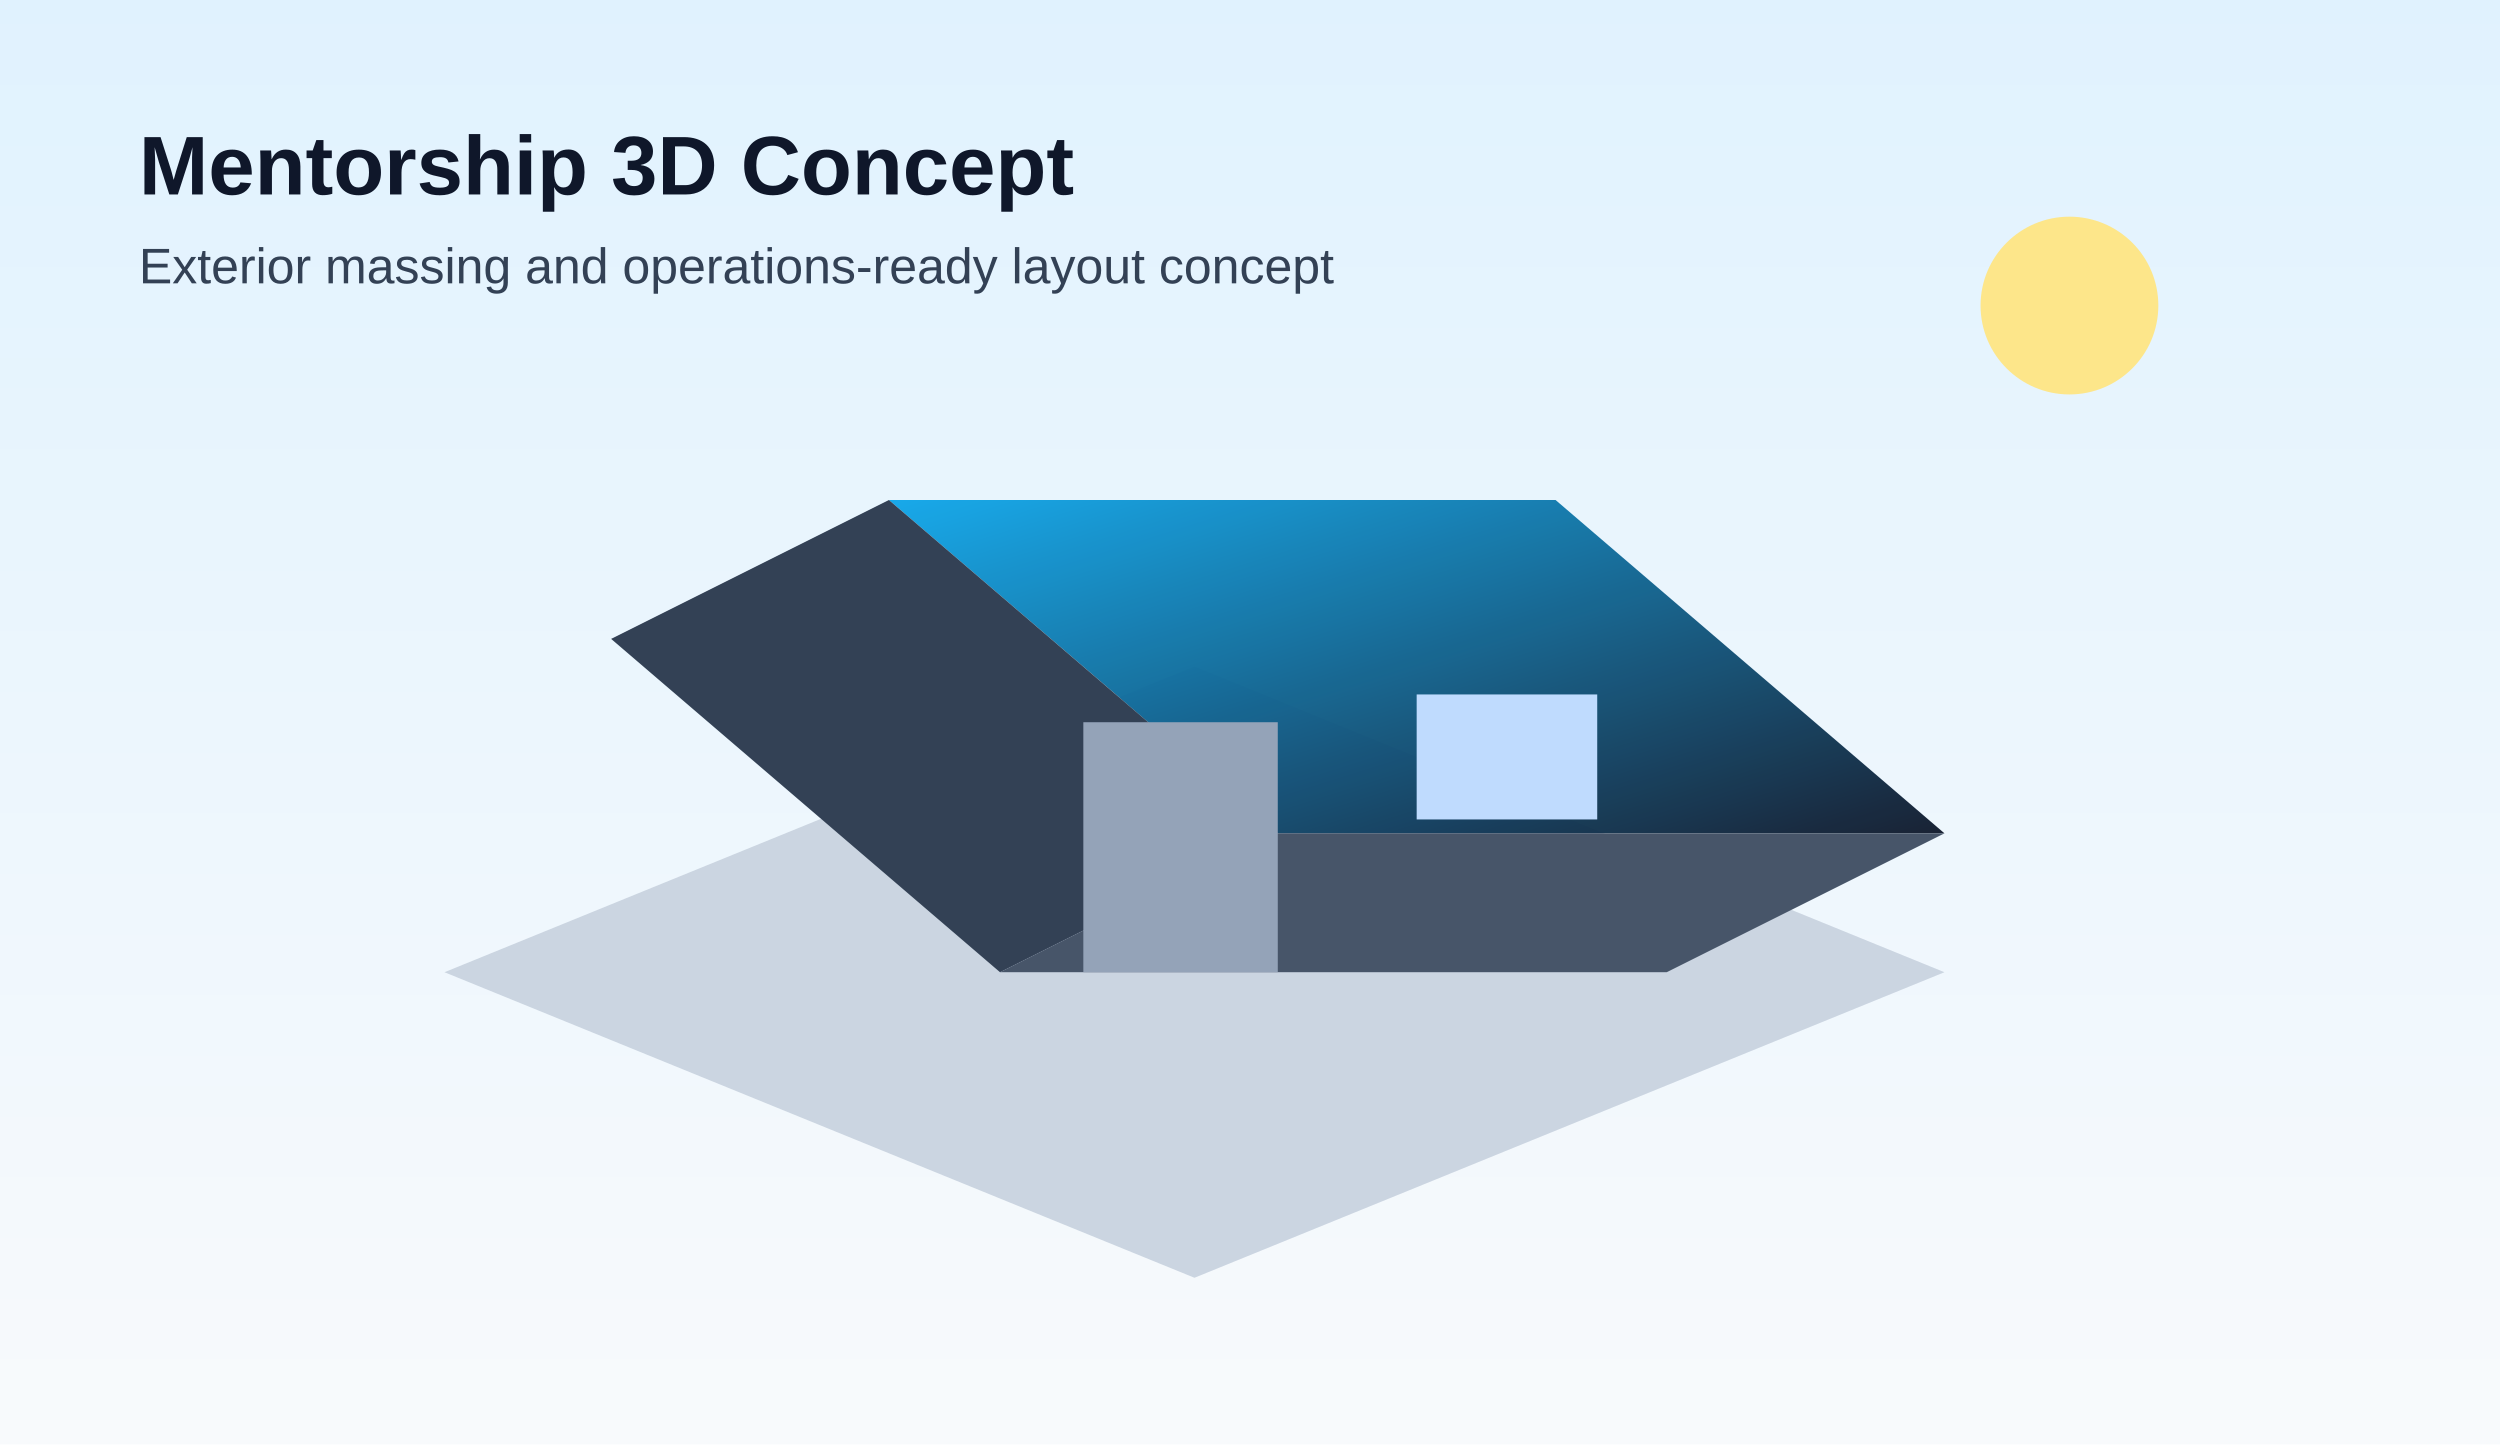
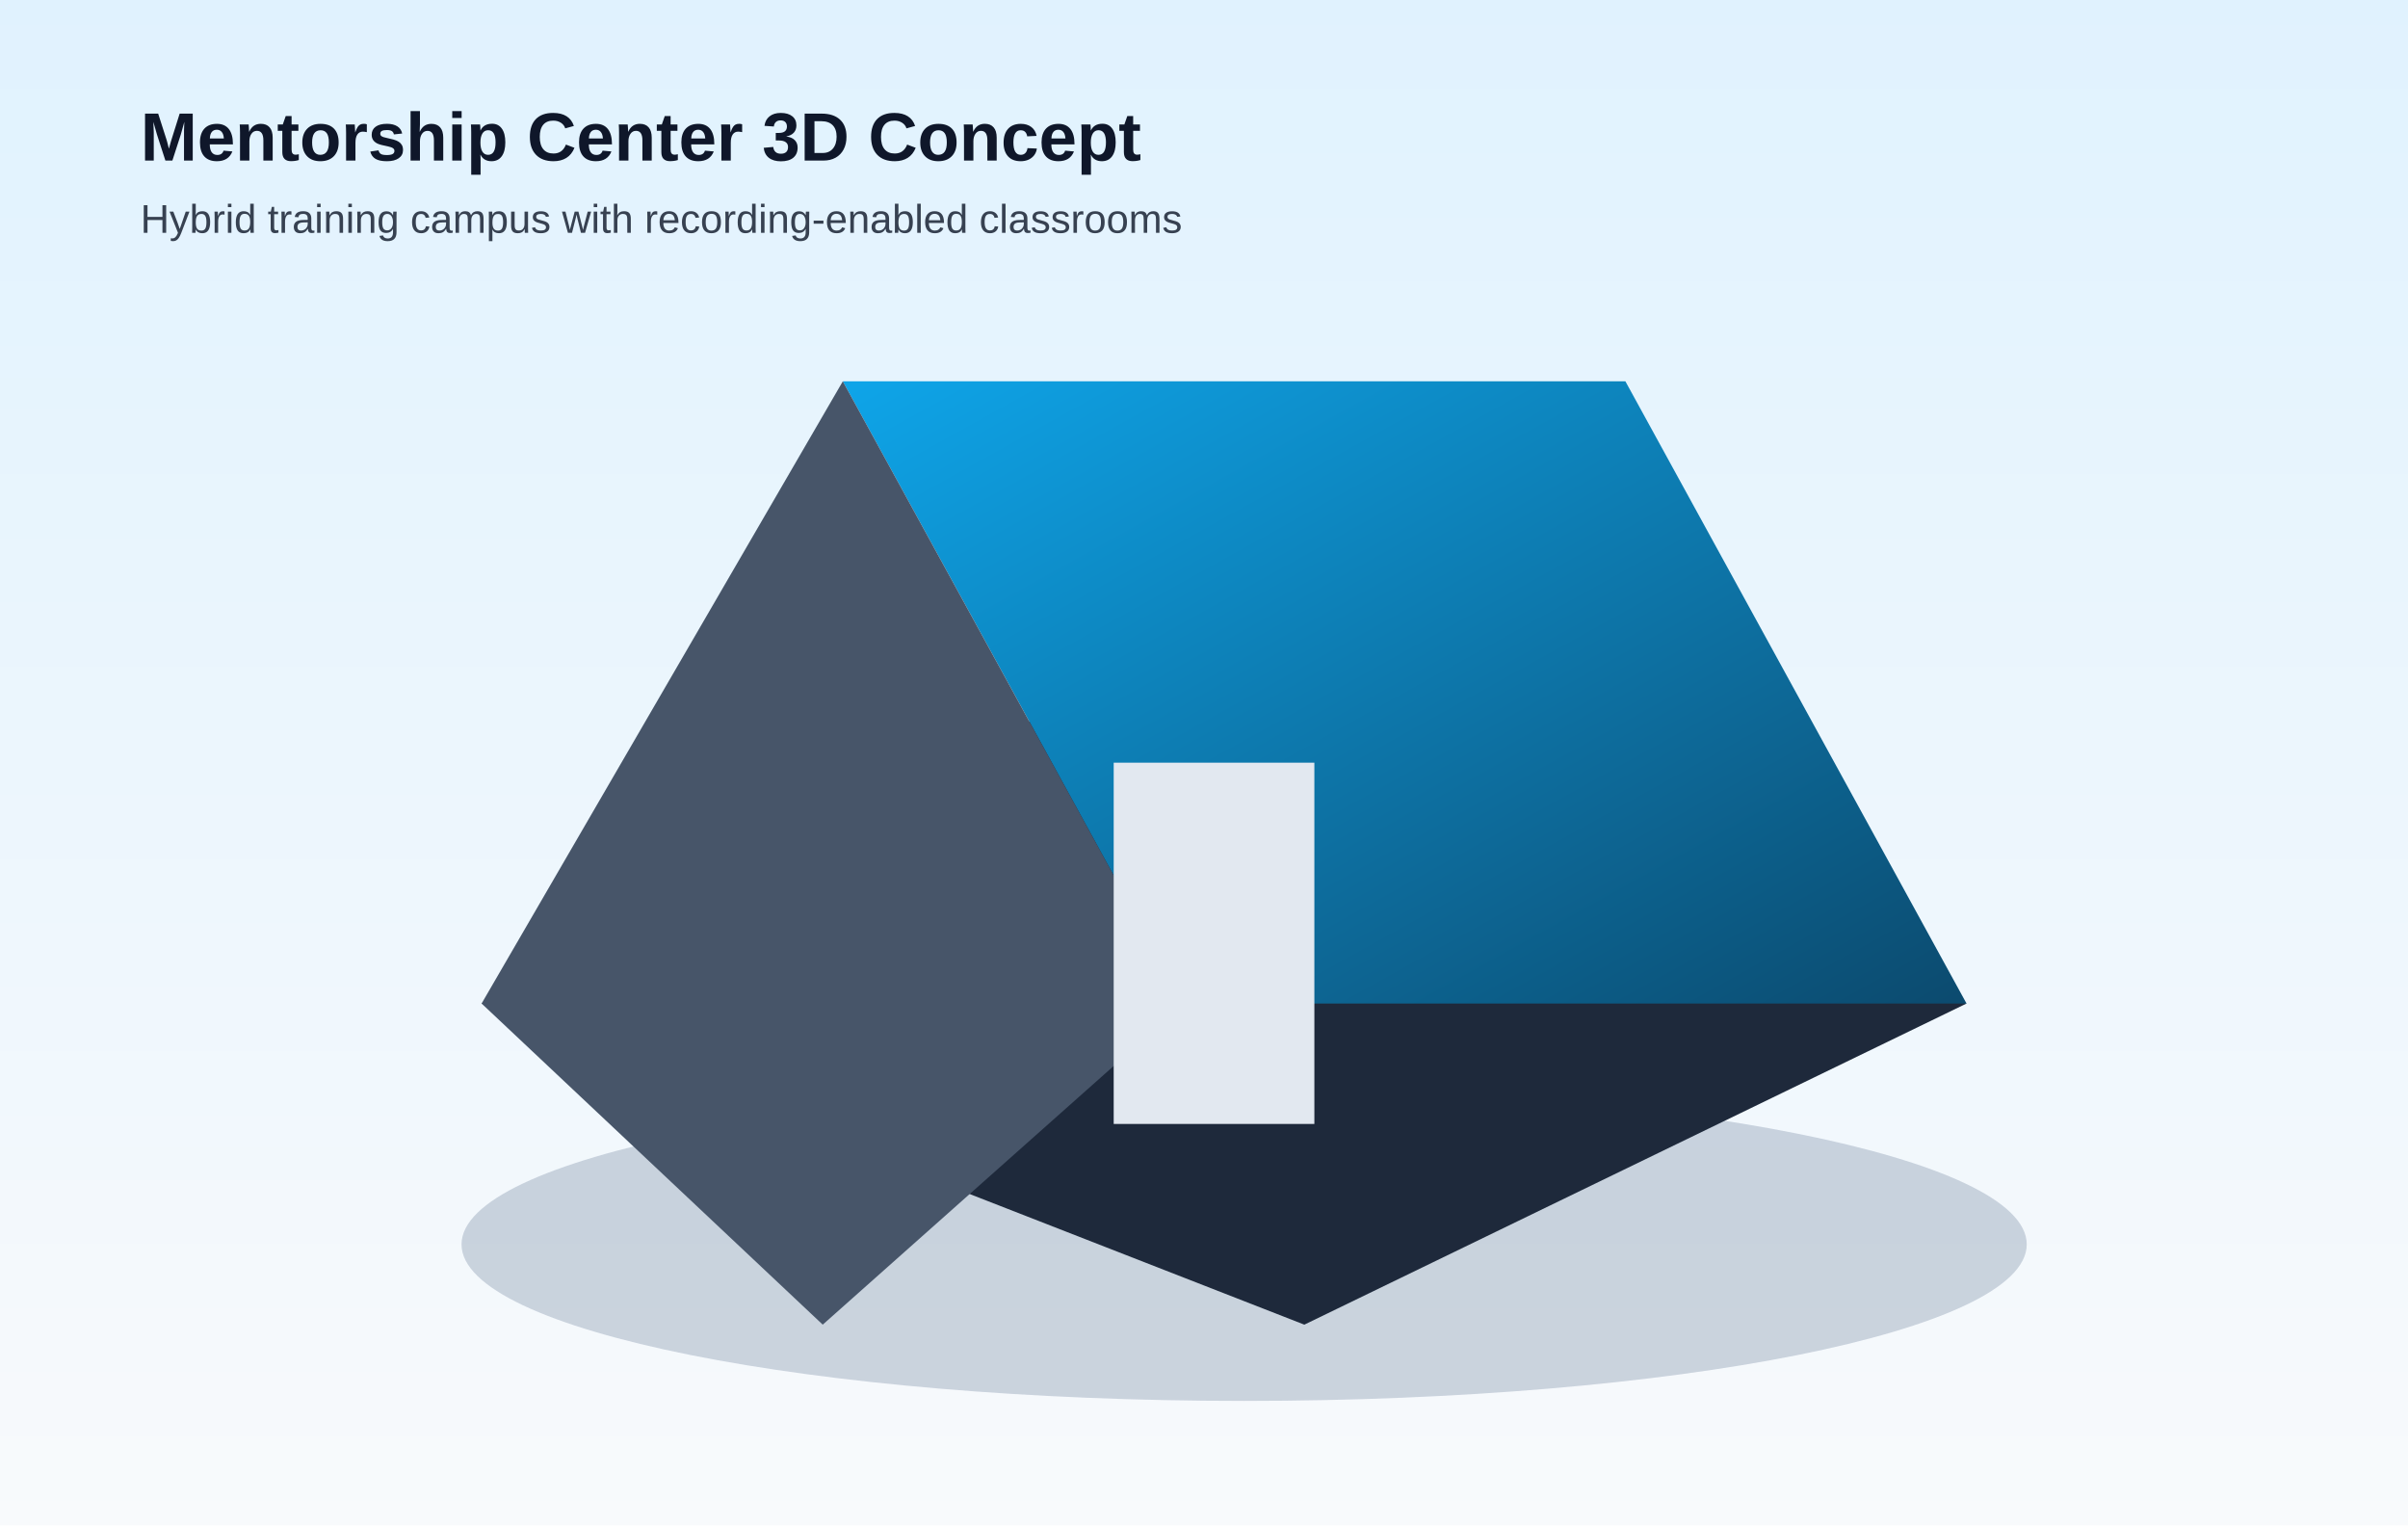
- <svg xmlns="http://www.w3.org/2000/svg" viewBox="0 0 900 520">
+ <svg xmlns="http://www.w3.org/2000/svg" viewBox="0 0 1200 760">
  <defs>
-     <linearGradient id="sky" x1="0" y1="0" x2="0" y2="1">
+     <linearGradient id="mbg" x1="0" y1="0" x2="0" y2="1">
      <stop offset="0%" stop-color="#e0f2fe" />
      <stop offset="100%" stop-color="#f8fafc" />
    </linearGradient>
-     <linearGradient id="face" x1="0" y1="0" x2="1" y2="1">
+     <linearGradient id="mface" x1="0" y1="0" x2="1" y2="1">
      <stop offset="0%" stop-color="#0ea5e9" />
-       <stop offset="100%" stop-color="#0f172a" />
+       <stop offset="100%" stop-color="#0c4a6e" />
    </linearGradient>
  </defs>
-   <rect width="900" height="520" fill="url(#sky)" />
-   <polygon points="160,350 430,240 700,350 430,460" fill="#cbd5e1" />
-   <polygon points="320,180 560,180 700,300 460,300" fill="url(#face)" opacity="0.95" />
-   <polygon points="220,230 320,180 460,300 360,350" fill="#334155" />
-   <polygon points="460,300 700,300 600,350 360,350" fill="#475569" />
-   <rect x="390" y="260" width="70" height="90" fill="#94a3b8" />
-   <rect x="510" y="250" width="65" height="45" fill="#bfdbfe" />
-   <circle cx="745" cy="110" r="32" fill="#fde68a" />
-   <text x="50" y="70" font-family="Manrope, Arial" font-size="30" font-weight="700" fill="#0f172a">Mentorship 3D Concept</text>
-   <text x="50" y="102" font-family="Manrope, Arial" font-size="18" fill="#334155">Exterior massing and operations-ready layout concept</text>
+   <rect width="1200" height="760" fill="url(#mbg)" />
+   <ellipse cx="620" cy="620" rx="390" ry="78" fill="#94a3b8" opacity="0.45" />
+   <polygon points="240,500 570,330 980,500 650,660" fill="#1e293b" />
+   <polygon points="420,190 810,190 980,500 590,500" fill="url(#mface)" />
+   <polygon points="240,500 420,190 590,500 410,660" fill="#475569" />
+   <rect x="555" y="380" width="100" height="180" fill="#e2e8f0" />
+   <text x="70" y="80" font-size="34" font-family="Manrope,Arial" font-weight="800" fill="#0f172a">Mentorship Center 3D Concept</text>
+   <text x="70" y="116" font-size="20" font-family="Manrope,Arial" fill="#374151">Hybrid training campus with recording-enabled classrooms</text>
</svg>
